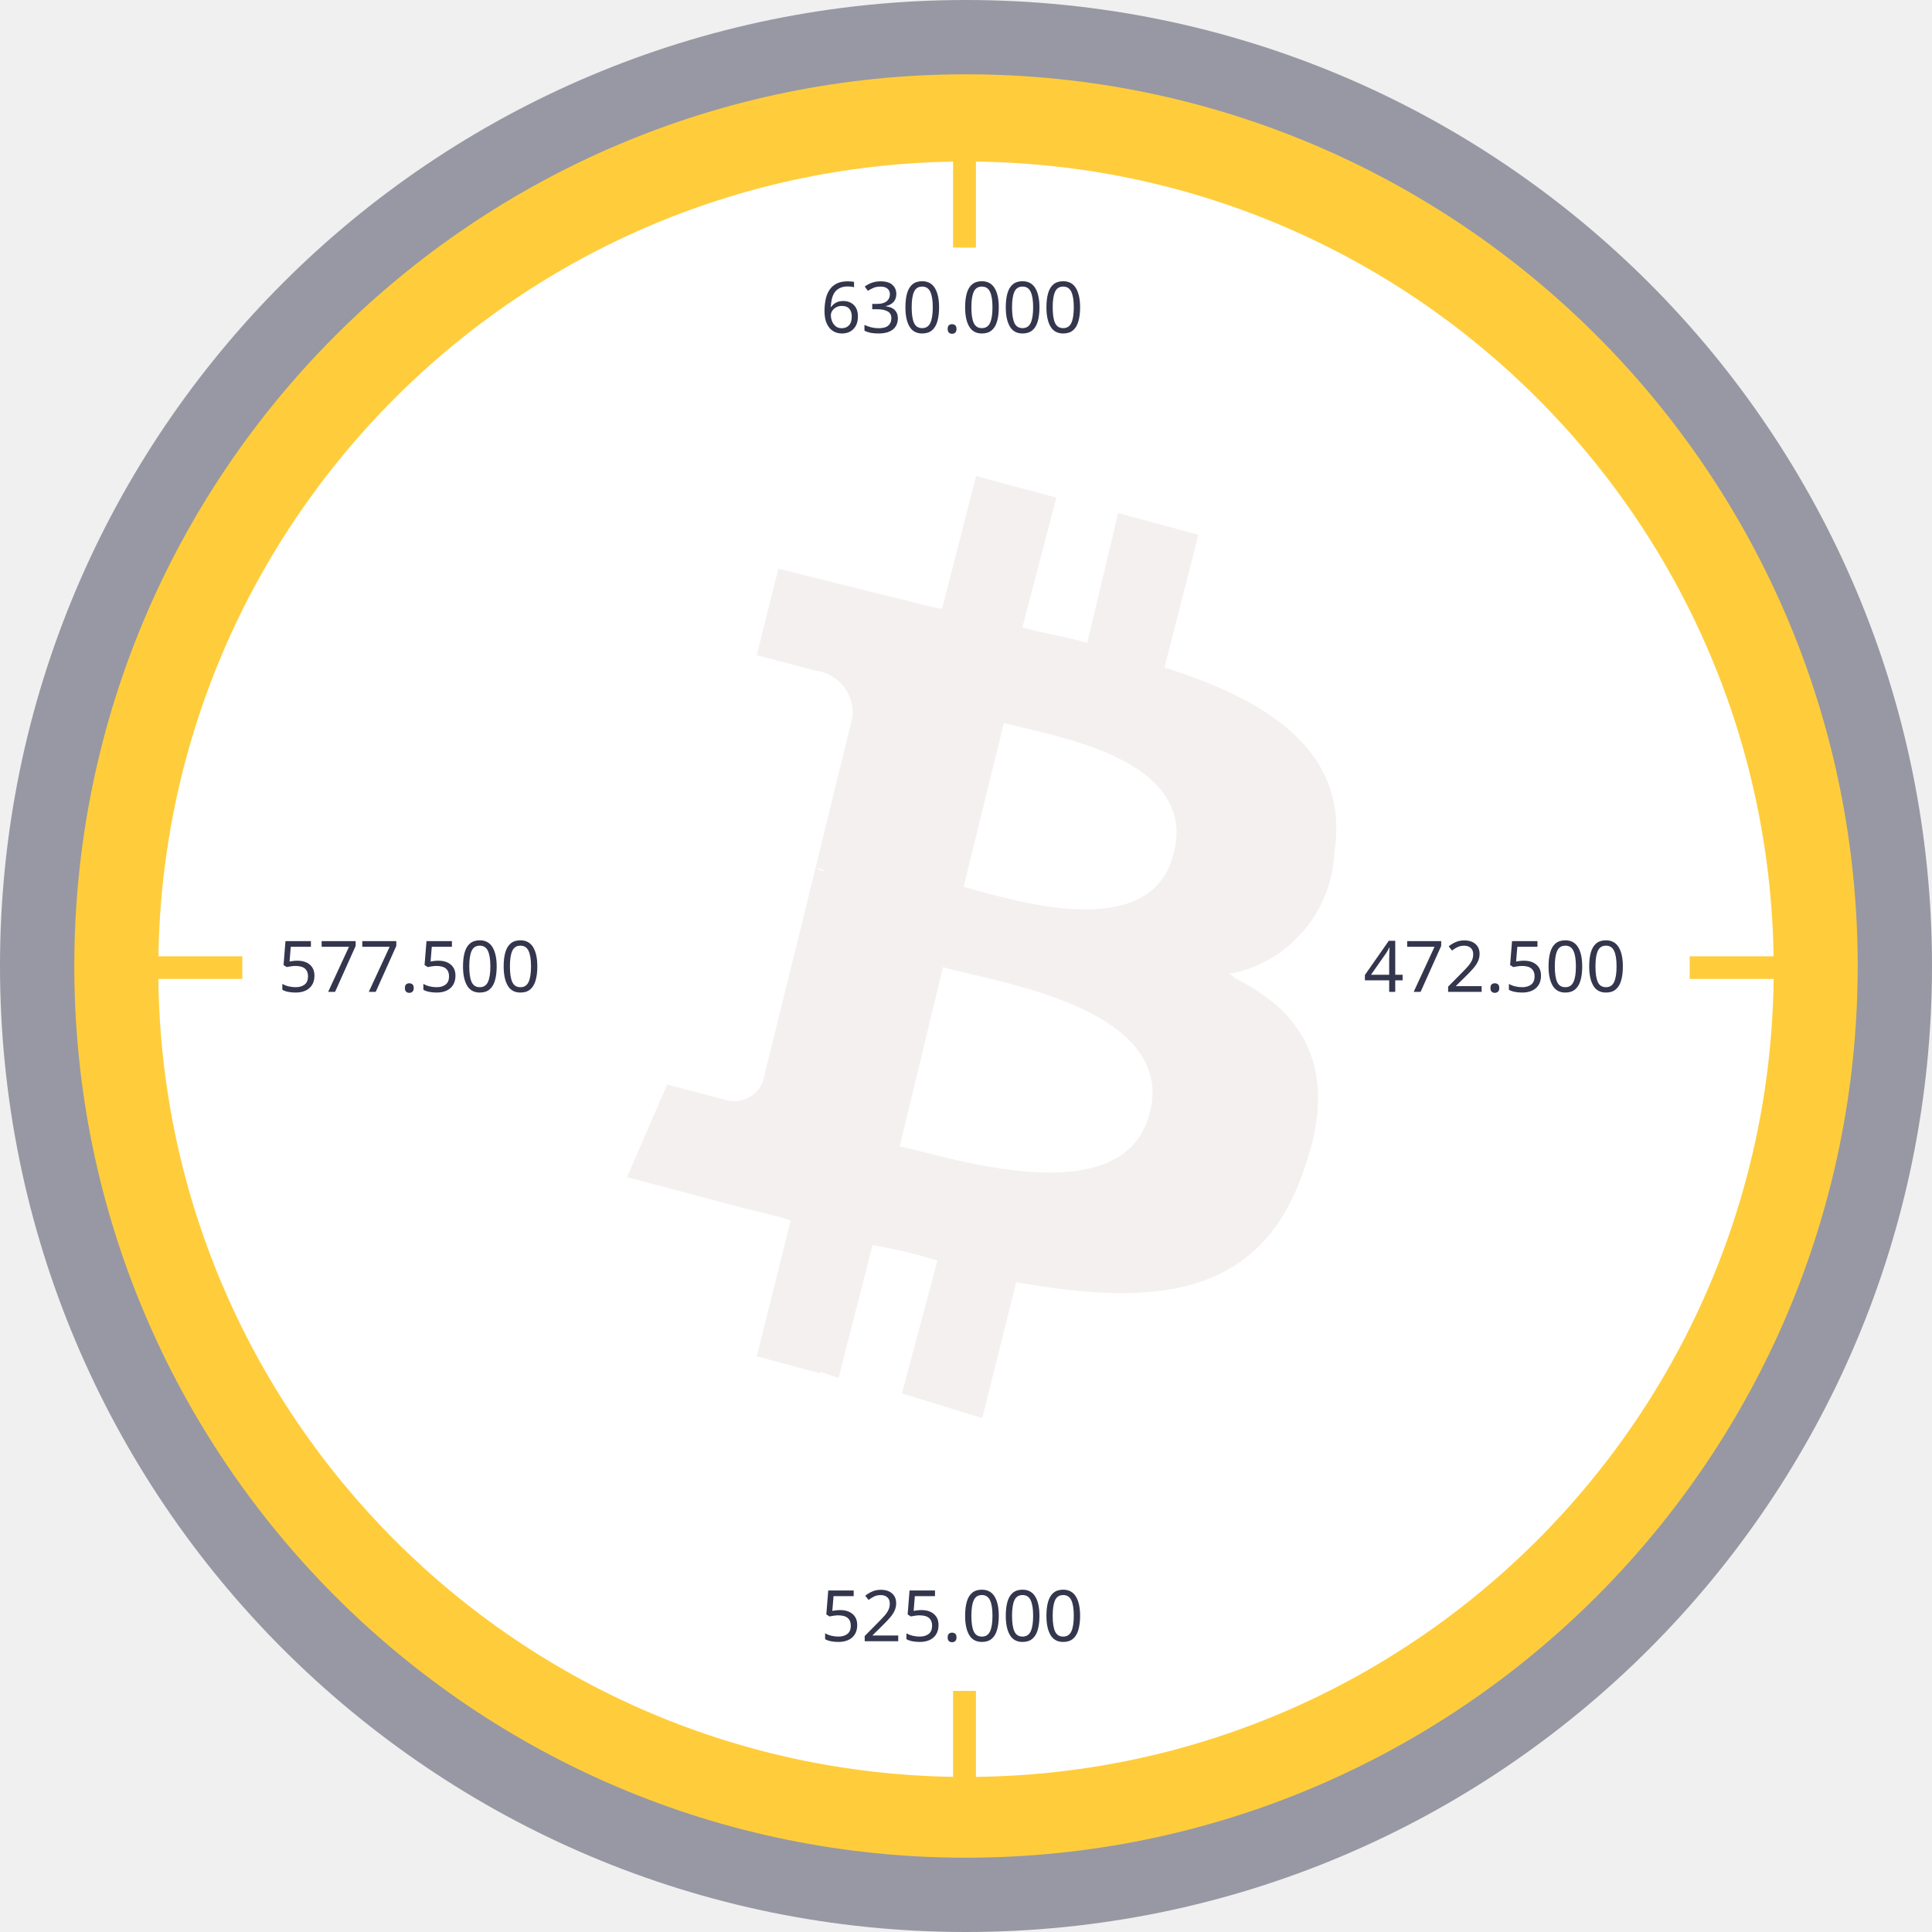
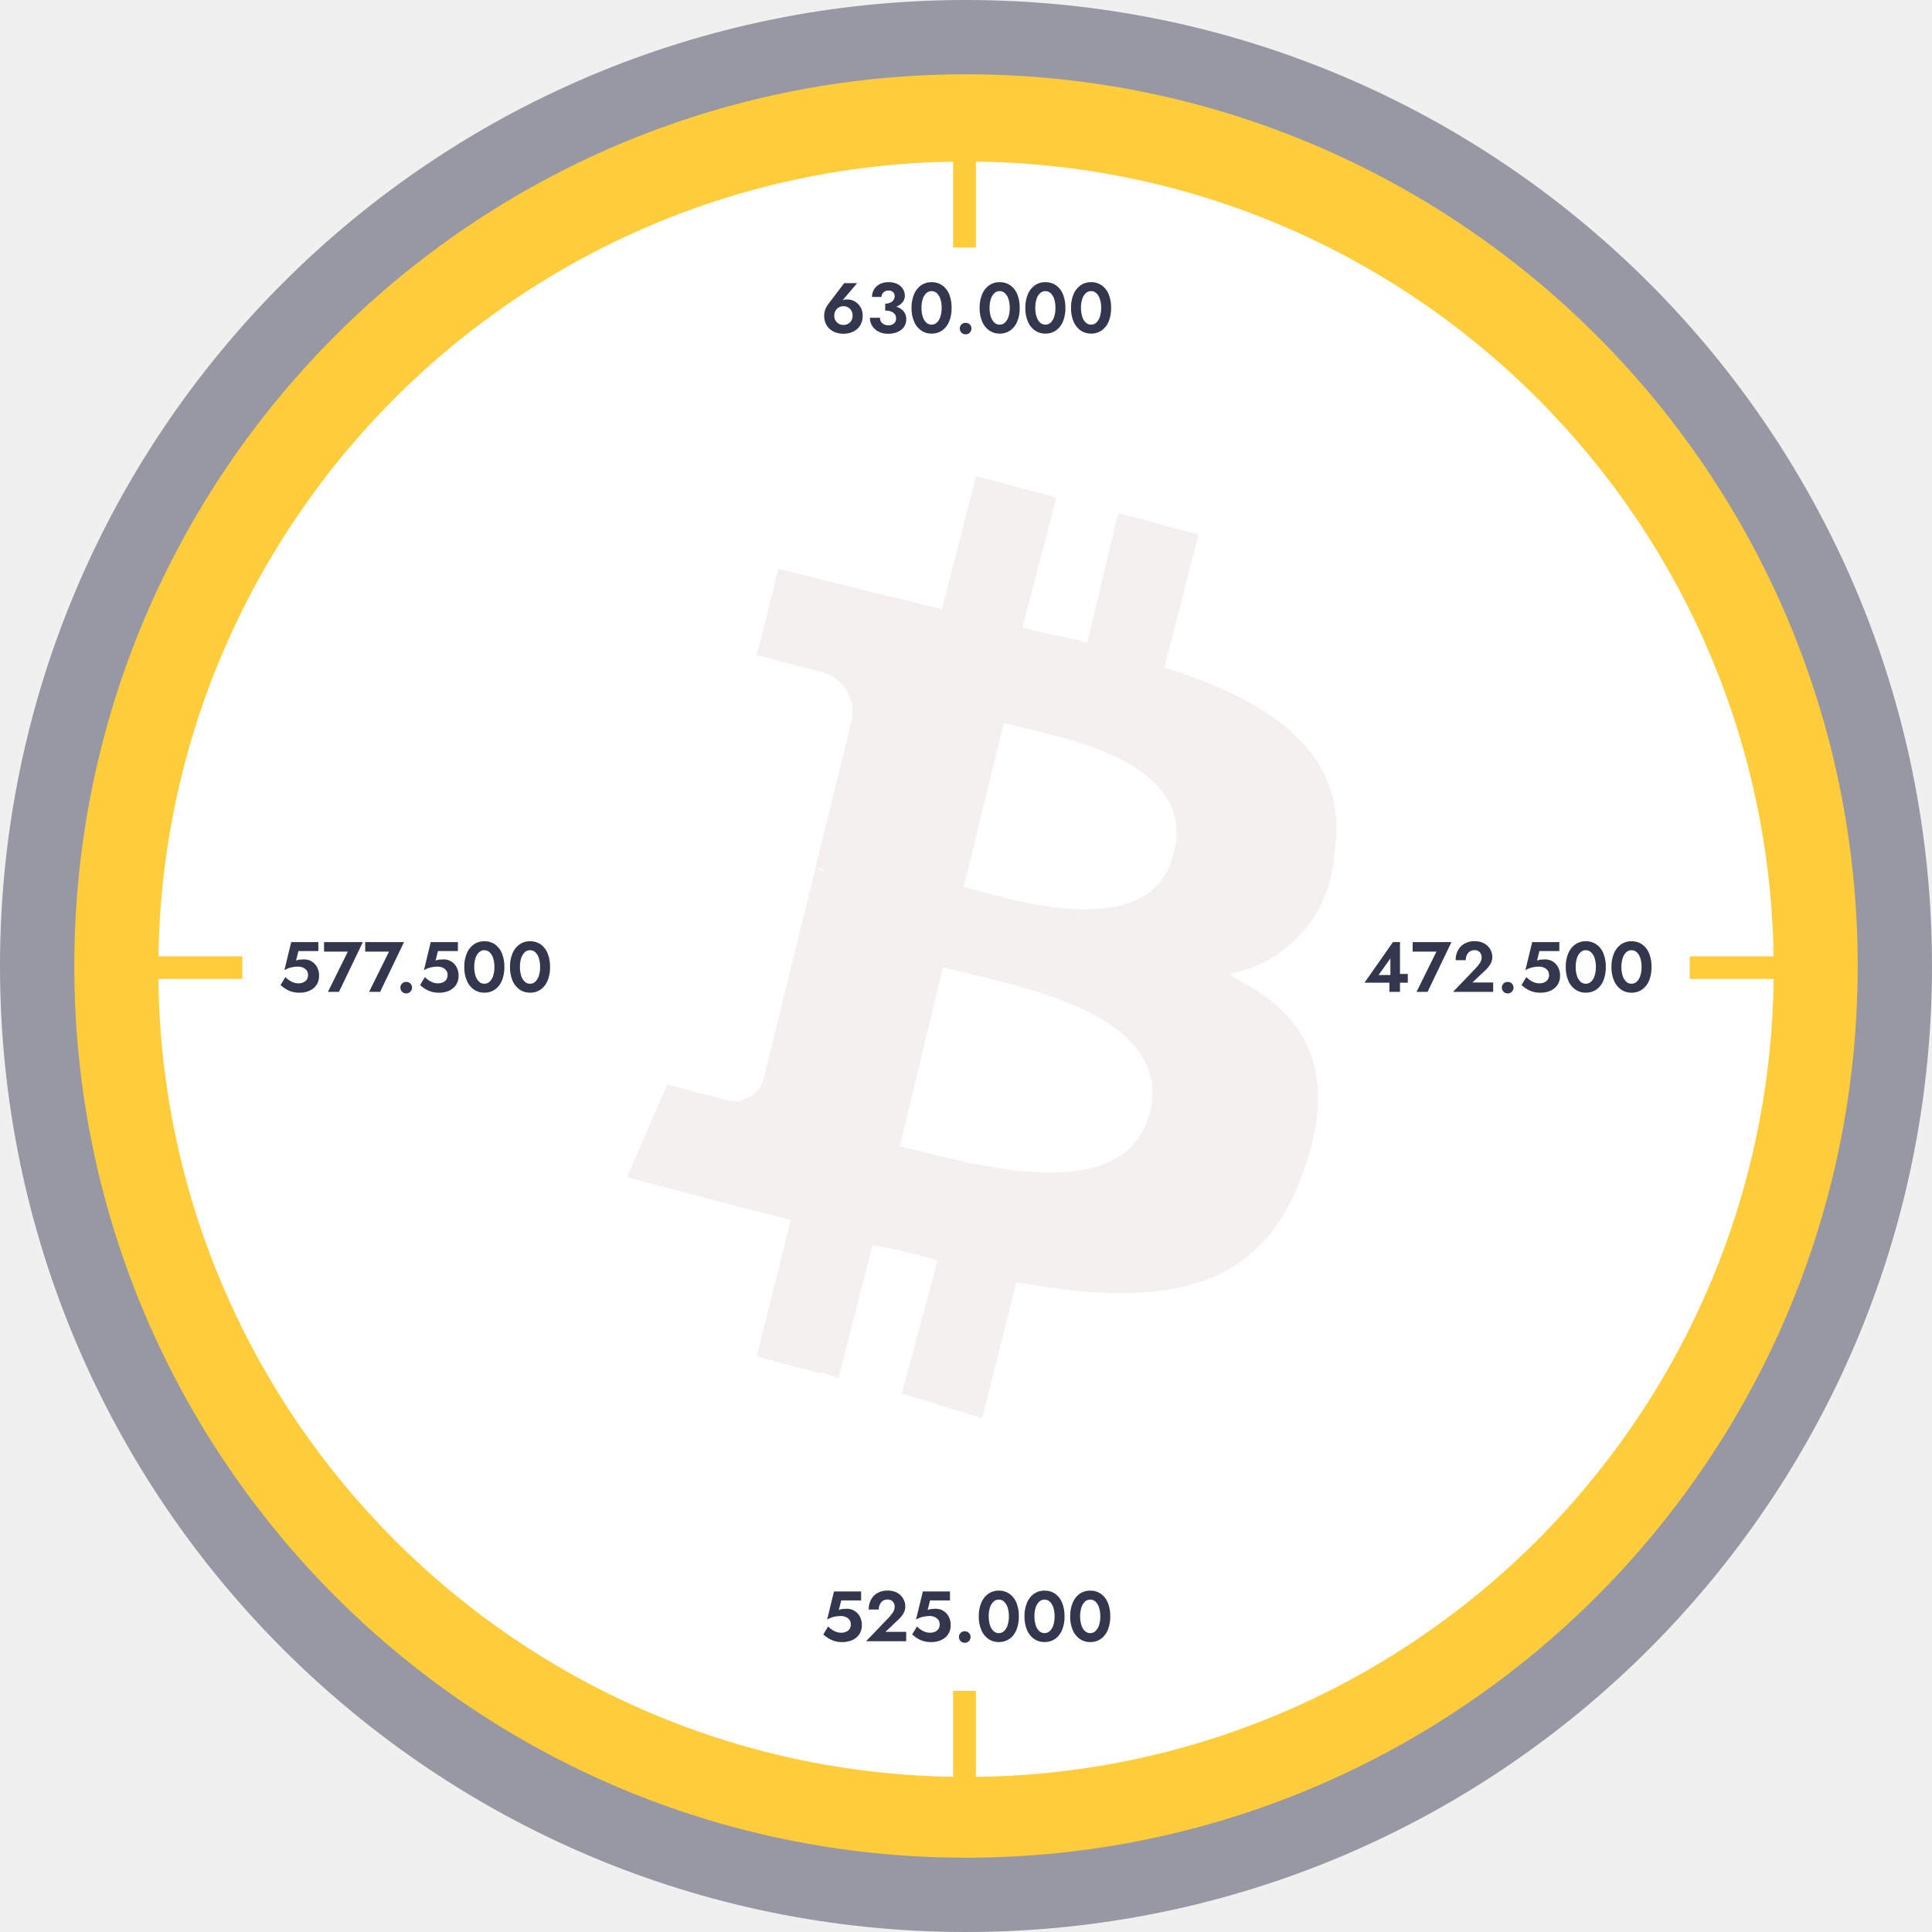
<svg xmlns="http://www.w3.org/2000/svg" width="598" height="598" viewBox="0 0 598 598">
-   <g id="Group_32" data-name="Group 32" transform="translate(-1293 -421)">
-     <g id="Group_31" data-name="Group 31" transform="translate(632 -20)">
-       <g id="Bullseye-Gradient" transform="translate(864 644)" opacity="0.41">
-         <rect id="Rectangle_7" data-name="Rectangle 7" width="394" height="394" transform="translate(-101 -101)" fill="#222338" />
-         <circle id="Ellipse_17" data-name="Ellipse 17" cx="299" cy="299" r="299" transform="translate(-203 -203)" fill="#171833" />
+   <g id="Group_31" data-name="Group 31" transform="translate(-1293 -421)">
+     <g id="Bullseye-Gradient" transform="translate(1496 624)" opacity="0.41">
+       <rect id="Rectangle_7" data-name="Rectangle 7" width="394" height="394" transform="translate(-101 -101)" fill="#222338" />
+       <circle id="Ellipse_17" data-name="Ellipse 17" cx="299" cy="299" r="299" transform="translate(-203 -203)" fill="#171833" />
+     </g>
+     <g id="Group_2" data-name="Group 2" transform="translate(1316 444)">
+       <circle id="Ellipse_1" data-name="Ellipse 1" cx="276" cy="276" r="276" fill="#ffcd3b" />
+     </g>
+     <circle id="Ellipse_2" data-name="Ellipse 2" cx="250" cy="250" r="250" transform="translate(1342 471)" fill="#fff" />
+     <rect id="Rectangle_2" data-name="Rectangle 2" width="27" height="7" transform="translate(1341 717)" fill="#ffcd3b" />
+     <rect id="Rectangle_3" data-name="Rectangle 3" width="27" height="7" transform="translate(1816 717)" fill="#ffcd3b" />
+     <rect id="Rectangle_4" data-name="Rectangle 4" width="27.423" height="7.077" transform="translate(1595.077 470.212) rotate(90)" fill="#ffcd3b" />
+     <rect id="Rectangle_5" data-name="Rectangle 5" width="27.423" height="7.077" transform="translate(1595.077 944.365) rotate(90)" fill="#ffcd3b" />
+     <g id="Layer_2" data-name="Layer 2" transform="translate(1487.074 568.343)">
+       <g id="Layer_1" data-name="Layer 1">
+         <path id="Path_1" data-name="Path 1" d="M218.941,116.641c4.78-30.594-19.121-46.848-52.584-57.364l10.517-41.111-24.858-6.693-9.561,40.155c-6.692-1.912-13.385-2.868-20.078-4.78L132.894,6.693,108.036,0,97.519,41.111c-5.736-.956-11.473-2.868-16.253-3.824l-34.419-8.6-6.693,26.77,18.165,4.78A13.1,13.1,0,0,1,69.793,74.574L58.32,121.421a3.537,3.537,0,0,1,2.868.956c-.956,0-1.912-.956-2.868-.956L42.067,187.39a9.561,9.561,0,0,1-11.473,5.736l-18.165-4.78L0,217.029l32.506,8.6c6.693,1.912,12.429,2.868,18.165,4.78L40.155,272.481l19.6,5.258v-.478l5.736,1.912,10.517-41.111a152.975,152.975,0,0,1,20.078,4.78L85.09,283.954l24.858,7.649,10.517-42.067c43.023,7.649,75.53,4.78,88.915-34.419,7.84-21.416,4.972-36.713-4.78-47.8-1.052-1.147-2.2-2.295-3.346-3.346a70.749,70.749,0,0,0-13.863-8.987h.574l-1.53-.86a39.964,39.964,0,0,0,32.506-37.478Zm-57.364,81.266h0c-8.509,30.212-60.137,13.385-77.155,9.561l13.385-55.452c14.532,4.111,55.93,10.23,63.579,31.742a19.79,19.79,0,0,1,1.147,4.685A23.328,23.328,0,0,1,161.576,197.907Zm7.649-81.266c-6.693,28.682-50.672,14.341-65.013,10.517l12.429-50.672c3.729.956,9.561,2.2,16.062,3.92,18.548,4.972,42.163,14.341,36.522,36.235Z" fill="#f5f0f0" />
      </g>
-       <g id="Group_2" data-name="Group 2" transform="translate(684 464)">
-         <circle id="Ellipse_1" data-name="Ellipse 1" cx="276" cy="276" r="276" fill="#ffcd3b" />
-       </g>
-       <circle id="Ellipse_2" data-name="Ellipse 2" cx="250" cy="250" r="250" transform="translate(710 491)" fill="#fff" />
-       <rect id="Rectangle_2" data-name="Rectangle 2" width="27" height="7" transform="translate(709 737)" fill="#ffcd3b" />
-       <rect id="Rectangle_3" data-name="Rectangle 3" width="27" height="7" transform="translate(1184 737)" fill="#ffcd3b" />
-       <rect id="Rectangle_4" data-name="Rectangle 4" width="27.423" height="7.077" transform="translate(963.077 490.212) rotate(90)" fill="#ffcd3b" />
-       <rect id="Rectangle_5" data-name="Rectangle 5" width="27.423" height="7.077" transform="translate(963.077 964.365) rotate(90)" fill="#ffcd3b" />
-       <g id="Layer_2" data-name="Layer 2" transform="translate(855.074 588.343)">
-         <g id="Layer_1" data-name="Layer 1">
-           <path id="Path_1" data-name="Path 1" d="M218.941,116.641c4.78-30.594-19.121-46.848-52.584-57.364l10.517-41.111-24.858-6.693-9.561,40.155c-6.692-1.912-13.385-2.868-20.078-4.78L132.894,6.693,108.036,0,97.519,41.111c-5.736-.956-11.473-2.868-16.253-3.824l-34.419-8.6-6.693,26.77,18.165,4.78A13.1,13.1,0,0,1,69.793,74.574L58.32,121.421a3.537,3.537,0,0,1,2.868.956c-.956,0-1.912-.956-2.868-.956L42.067,187.39a9.561,9.561,0,0,1-11.473,5.736l-18.165-4.78L0,217.029l32.506,8.6c6.693,1.912,12.429,2.868,18.165,4.78L40.155,272.481l19.6,5.258v-.478l5.736,1.912,10.517-41.111a152.975,152.975,0,0,1,20.078,4.78L85.09,283.954l24.858,7.649,10.517-42.067c43.023,7.649,75.53,4.78,88.915-34.419,7.84-21.416,4.972-36.713-4.78-47.8-1.052-1.147-2.2-2.295-3.346-3.346a70.749,70.749,0,0,0-13.863-8.987h.574l-1.53-.86a39.964,39.964,0,0,0,32.506-37.478Zm-57.364,81.266h0c-8.509,30.212-60.137,13.385-77.155,9.561l13.385-55.452c14.532,4.111,55.93,10.23,63.579,31.742a19.79,19.79,0,0,1,1.147,4.685A23.328,23.328,0,0,1,161.576,197.907Zm7.649-81.266c-6.693,28.682-50.672,14.341-65.013,10.517l12.429-50.672c3.729.956,9.561,2.2,16.062,3.92,18.548,4.972,42.163,14.341,36.522,36.235Z" fill="#f5f0f0" />
-         </g>
-       </g>
-       <text id="_577.500" data-name="577.500" transform="translate(747 748)" fill="#34364d" font-size="22" font-family="Jost-Semi, 'Jost*'">
-         <tspan x="0" y="0">577.500</tspan>
-       </text>
-       <text id="_525.000" data-name="525.000" transform="translate(915 949)" fill="#34364d" font-size="22" font-family="Jost-Semi, 'Jost*'">
-         <tspan x="0" y="0">525.000</tspan>
-       </text>
-       <text id="_630.000" data-name="630.000" transform="translate(915 544)" fill="#34364d" font-size="22" font-family="Jost-Semi, 'Jost*'">
-         <tspan x="0" y="0">630.000</tspan>
-       </text>
-       <text id="_472.500" data-name="472.500" transform="translate(1083 748)" fill="#34364d" font-size="22" font-family="Jost-Semi, 'Jost*'">
-         <tspan x="0" y="0">472.500</tspan>
-       </text>
    </g>
+     <path id="Path_15" data-name="Path 15" d="M12.76-4.972a5.062,5.062,0,0,1-.506,2.332A4.713,4.713,0,0,1,10.89-1a5.867,5.867,0,0,1-1.914.957A7.739,7.739,0,0,1,6.8.264,7.86,7.86,0,0,1,3.245-.451,9.911,9.911,0,0,1,.836-2.112l1.5-2.464a6.486,6.486,0,0,0,1.859,1.4,4.557,4.557,0,0,0,2.057.539,3.5,3.5,0,0,0,2.288-.671A2.353,2.353,0,0,0,9.35-5.236a2.241,2.241,0,0,0-.44-1.408,2.772,2.772,0,0,0-1.144-.869,3.865,3.865,0,0,0-1.518-.3,9.829,9.829,0,0,0-2,.22,7.771,7.771,0,0,0-2.222.88L4.136-15.4h8.4v2.772H6.38L5.632-9.68a4.184,4.184,0,0,1,1.2-.308,12.29,12.29,0,0,1,1.287-.066,4.5,4.5,0,0,1,2.31.616,4.573,4.573,0,0,1,1.694,1.749A5.454,5.454,0,0,1,12.76-4.972Zm1.54-7.48V-15.4H26.312L18.92,0H15.51l6.16-12.452Zm12.738,0V-15.4H39.05L31.658,0h-3.41l6.16-12.452ZM37.928-1.32a1.713,1.713,0,0,1,.506-1.243,1.737,1.737,0,0,1,1.3-.517,1.737,1.737,0,0,1,1.3.517,1.713,1.713,0,0,1,.506,1.243A1.788,1.788,0,0,1,41.03-.055a1.7,1.7,0,0,1-1.3.539,1.7,1.7,0,0,1-1.3-.539A1.788,1.788,0,0,1,37.928-1.32ZM55.946-4.972A5.062,5.062,0,0,1,55.44-2.64,4.713,4.713,0,0,1,54.076-1a5.867,5.867,0,0,1-1.914.957,7.739,7.739,0,0,1-2.178.308,7.86,7.86,0,0,1-3.553-.715,9.911,9.911,0,0,1-2.409-1.661l1.5-2.464a6.486,6.486,0,0,0,1.859,1.4,4.557,4.557,0,0,0,2.057.539,3.5,3.5,0,0,0,2.288-.671,2.353,2.353,0,0,0,.814-1.925,2.241,2.241,0,0,0-.44-1.408,2.772,2.772,0,0,0-1.144-.869,3.865,3.865,0,0,0-1.518-.3,9.829,9.829,0,0,0-2,.22,7.771,7.771,0,0,0-2.222.88l2.112-8.69h8.4v2.772h-6.16L48.818-9.68a4.184,4.184,0,0,1,1.2-.308,12.29,12.29,0,0,1,1.287-.066,4.5,4.5,0,0,1,2.31.616,4.573,4.573,0,0,1,1.694,1.749A5.454,5.454,0,0,1,55.946-4.972ZM57.706-7.7a10.545,10.545,0,0,1,.781-4.235A6.333,6.333,0,0,1,60.665-14.7a5.556,5.556,0,0,1,3.245-.968A5.63,5.63,0,0,1,67.2-14.7a6.19,6.19,0,0,1,2.156,2.761A10.814,10.814,0,0,1,70.114-7.7a10.732,10.732,0,0,1-.759,4.224A6.271,6.271,0,0,1,67.2-.715,5.585,5.585,0,0,1,63.91.264a5.512,5.512,0,0,1-3.245-.979,6.418,6.418,0,0,1-2.178-2.761A10.466,10.466,0,0,1,57.706-7.7Zm3.08,0a8.741,8.741,0,0,0,.385,2.717A4.2,4.2,0,0,0,62.26-3.157a2.356,2.356,0,0,0,1.65.649,2.356,2.356,0,0,0,1.65-.649,4.2,4.2,0,0,0,1.089-1.826A8.741,8.741,0,0,0,67.034-7.7a8.715,8.715,0,0,0-.385-2.728,4.2,4.2,0,0,0-1.089-1.815,2.356,2.356,0,0,0-1.65-.649,2.356,2.356,0,0,0-1.65.649,4.2,4.2,0,0,0-1.089,1.815A8.715,8.715,0,0,0,60.786-7.7Zm11.066,0a10.545,10.545,0,0,1,.781-4.235A6.333,6.333,0,0,1,74.811-14.7a5.556,5.556,0,0,1,3.245-.968,5.63,5.63,0,0,1,3.289.968A6.19,6.19,0,0,1,83.5-11.935,10.814,10.814,0,0,1,84.26-7.7,10.732,10.732,0,0,1,83.5-3.476,6.271,6.271,0,0,1,81.345-.715a5.585,5.585,0,0,1-3.289.979,5.512,5.512,0,0,1-3.245-.979,6.418,6.418,0,0,1-2.178-2.761A10.466,10.466,0,0,1,71.852-7.7Zm3.08,0a8.741,8.741,0,0,0,.385,2.717,4.2,4.2,0,0,0,1.089,1.826,2.356,2.356,0,0,0,1.65.649,2.356,2.356,0,0,0,1.65-.649,4.2,4.2,0,0,0,1.089-1.826A8.741,8.741,0,0,0,81.18-7.7a8.715,8.715,0,0,0-.385-2.728,4.2,4.2,0,0,0-1.089-1.815,2.356,2.356,0,0,0-1.65-.649,2.356,2.356,0,0,0-1.65.649,4.2,4.2,0,0,0-1.089,1.815A8.715,8.715,0,0,0,74.932-7.7Z" transform="translate(1379 728)" fill="#34364d" />
+     <path id="Path_17" data-name="Path 17" d="M12.76-4.972a5.062,5.062,0,0,1-.506,2.332A4.713,4.713,0,0,1,10.89-1a5.867,5.867,0,0,1-1.914.957A7.739,7.739,0,0,1,6.8.264,7.86,7.86,0,0,1,3.245-.451,9.911,9.911,0,0,1,.836-2.112l1.5-2.464a6.486,6.486,0,0,0,1.859,1.4,4.557,4.557,0,0,0,2.057.539,3.5,3.5,0,0,0,2.288-.671A2.353,2.353,0,0,0,9.35-5.236a2.241,2.241,0,0,0-.44-1.408,2.772,2.772,0,0,0-1.144-.869,3.865,3.865,0,0,0-1.518-.3,9.829,9.829,0,0,0-2,.22,7.771,7.771,0,0,0-2.222.88L4.136-15.4h8.4v2.772H6.38L5.632-9.68a4.184,4.184,0,0,1,1.2-.308,12.29,12.29,0,0,1,1.287-.066,4.5,4.5,0,0,1,2.31.616,4.573,4.573,0,0,1,1.694,1.749A5.454,5.454,0,0,1,12.76-4.972ZM14.08,0l7-7.3A11.557,11.557,0,0,0,22.44-9.031a3.175,3.175,0,0,0,.484-1.7,2.359,2.359,0,0,0-.539-1.5,2.041,2.041,0,0,0-1.7-.682,2.449,2.449,0,0,0-1.936.858A3.292,3.292,0,0,0,18-9.812H14.872a6.441,6.441,0,0,1,.682-2.981,5.137,5.137,0,0,1,2-2.112,6.158,6.158,0,0,1,3.19-.781,6.284,6.284,0,0,1,2.42.429,4.843,4.843,0,0,1,1.7,1.144,4.938,4.938,0,0,1,1.012,1.584,4.7,4.7,0,0,1,.341,1.727,4.307,4.307,0,0,1-.616,2.244,8.4,8.4,0,0,1-1.584,1.914L20.064-2.9h6.424V0ZM40.26-4.972a5.062,5.062,0,0,1-.506,2.332A4.713,4.713,0,0,1,38.39-1a5.867,5.867,0,0,1-1.914.957A7.739,7.739,0,0,1,34.3.264a7.86,7.86,0,0,1-3.553-.715,9.911,9.911,0,0,1-2.409-1.661l1.5-2.464a6.486,6.486,0,0,0,1.859,1.4,4.557,4.557,0,0,0,2.057.539,3.5,3.5,0,0,0,2.288-.671,2.353,2.353,0,0,0,.814-1.925,2.241,2.241,0,0,0-.44-1.408,2.772,2.772,0,0,0-1.144-.869,3.865,3.865,0,0,0-1.518-.3,9.829,9.829,0,0,0-2,.22,7.771,7.771,0,0,0-2.222.88l2.112-8.69h8.4v2.772H33.88L33.132-9.68a4.184,4.184,0,0,1,1.2-.308,12.29,12.29,0,0,1,1.287-.066,4.5,4.5,0,0,1,2.31.616,4.573,4.573,0,0,1,1.694,1.749A5.454,5.454,0,0,1,40.26-4.972ZM42.812-1.32a1.713,1.713,0,0,1,.506-1.243,1.737,1.737,0,0,1,1.3-.517,1.737,1.737,0,0,1,1.3.517A1.713,1.713,0,0,1,46.42-1.32a1.788,1.788,0,0,1-.506,1.265,1.7,1.7,0,0,1-1.3.539,1.7,1.7,0,0,1-1.3-.539A1.788,1.788,0,0,1,42.812-1.32ZM48.95-7.7a10.545,10.545,0,0,1,.781-4.235A6.333,6.333,0,0,1,51.909-14.7a5.556,5.556,0,0,1,3.245-.968,5.63,5.63,0,0,1,3.289.968A6.19,6.19,0,0,1,60.6-11.935,10.814,10.814,0,0,1,61.358-7.7,10.732,10.732,0,0,1,60.6-3.476,6.271,6.271,0,0,1,58.443-.715a5.585,5.585,0,0,1-3.289.979,5.512,5.512,0,0,1-3.245-.979,6.418,6.418,0,0,1-2.178-2.761A10.466,10.466,0,0,1,48.95-7.7Zm3.08,0a8.741,8.741,0,0,0,.385,2.717A4.2,4.2,0,0,0,53.5-3.157a2.356,2.356,0,0,0,1.65.649,2.356,2.356,0,0,0,1.65-.649,4.2,4.2,0,0,0,1.089-1.826A8.741,8.741,0,0,0,58.278-7.7a8.715,8.715,0,0,0-.385-2.728A4.2,4.2,0,0,0,56.8-12.243a2.356,2.356,0,0,0-1.65-.649,2.356,2.356,0,0,0-1.65.649,4.2,4.2,0,0,0-1.089,1.815A8.715,8.715,0,0,0,52.03-7.7ZM63.1-7.7a10.545,10.545,0,0,1,.781-4.235A6.333,6.333,0,0,1,66.055-14.7a5.556,5.556,0,0,1,3.245-.968,5.63,5.63,0,0,1,3.289.968,6.19,6.19,0,0,1,2.156,2.761A10.814,10.814,0,0,1,75.5-7.7a10.732,10.732,0,0,1-.759,4.224A6.271,6.271,0,0,1,72.589-.715,5.585,5.585,0,0,1,69.3.264a5.512,5.512,0,0,1-3.245-.979,6.418,6.418,0,0,1-2.178-2.761A10.466,10.466,0,0,1,63.1-7.7Zm3.08,0a8.741,8.741,0,0,0,.385,2.717A4.2,4.2,0,0,0,67.65-3.157a2.356,2.356,0,0,0,1.65.649,2.356,2.356,0,0,0,1.65-.649,4.2,4.2,0,0,0,1.089-1.826A8.741,8.741,0,0,0,72.424-7.7a8.715,8.715,0,0,0-.385-2.728,4.2,4.2,0,0,0-1.089-1.815,2.356,2.356,0,0,0-1.65-.649,2.356,2.356,0,0,0-1.65.649,4.2,4.2,0,0,0-1.089,1.815A8.716,8.716,0,0,0,66.176-7.7Zm11.066,0a10.545,10.545,0,0,1,.781-4.235A6.333,6.333,0,0,1,80.2-14.7a5.556,5.556,0,0,1,3.245-.968,5.63,5.63,0,0,1,3.289.968,6.19,6.19,0,0,1,2.156,2.761A10.814,10.814,0,0,1,89.65-7.7a10.732,10.732,0,0,1-.759,4.224A6.271,6.271,0,0,1,86.735-.715a5.585,5.585,0,0,1-3.289.979A5.512,5.512,0,0,1,80.2-.715a6.418,6.418,0,0,1-2.178-2.761A10.466,10.466,0,0,1,77.242-7.7Zm3.08,0a8.741,8.741,0,0,0,.385,2.717A4.2,4.2,0,0,0,81.8-3.157a2.356,2.356,0,0,0,1.65.649,2.356,2.356,0,0,0,1.65-.649,4.2,4.2,0,0,0,1.089-1.826A8.741,8.741,0,0,0,86.57-7.7a8.715,8.715,0,0,0-.385-2.728A4.2,4.2,0,0,0,85.1-12.243a2.356,2.356,0,0,0-1.65-.649,2.356,2.356,0,0,0-1.65.649,4.2,4.2,0,0,0-1.089,1.815A8.715,8.715,0,0,0,80.322-7.7Z" transform="translate(1547 929)" fill="#34364d" />
+     <path id="Path_14" data-name="Path 14" d="M7.3-15.356h4L6.82-10.076a3.105,3.105,0,0,1,.7-.187,5.445,5.445,0,0,1,.792-.055,4.5,4.5,0,0,1,2.266.616,4.846,4.846,0,0,1,1.76,1.749A5.041,5.041,0,0,1,13.024-5.3a5.555,5.555,0,0,1-.8,3.058,5.16,5.16,0,0,1-2.156,1.9,6.853,6.853,0,0,1-3,.649,6.853,6.853,0,0,1-3-.649A5.16,5.16,0,0,1,1.9-2.244,5.555,5.555,0,0,1,1.1-5.3a5.172,5.172,0,0,1,.44-2.145A8.114,8.114,0,0,1,2.64-9.24ZM4.224-5.3a2.793,2.793,0,0,0,.814,2.079,2.767,2.767,0,0,0,2.024.8,2.758,2.758,0,0,0,2.035-.8A2.813,2.813,0,0,0,9.9-5.3a2.879,2.879,0,0,0-.8-2.112,2.738,2.738,0,0,0-2.035-.814,2.748,2.748,0,0,0-2.024.814A2.857,2.857,0,0,0,4.224-5.3ZM20.878.308a6.208,6.208,0,0,1-3.025-.693A4.982,4.982,0,0,1,15.917-2.2a4.672,4.672,0,0,1-.671-2.442H18.37a2.068,2.068,0,0,0,.77,1.727,2.867,2.867,0,0,0,1.826.605,2.636,2.636,0,0,0,1.727-.55,1.982,1.982,0,0,0,.671-1.628,2.042,2.042,0,0,0-.869-1.738A4.172,4.172,0,0,0,20-6.864V-9.02a3.185,3.185,0,0,0,2.145-.671,2.02,2.02,0,0,0,.781-1.573,1.825,1.825,0,0,0-.473-1.3,1.882,1.882,0,0,0-1.441-.506,2.241,2.241,0,0,0-1.551.561,1.822,1.822,0,0,0-.627,1.419H15.906a4.391,4.391,0,0,1,.638-2.354,4.455,4.455,0,0,1,1.782-1.628,5.748,5.748,0,0,1,2.684-.594,6.022,6.022,0,0,1,2.739.572,4.2,4.2,0,0,1,1.727,1.529,3.945,3.945,0,0,1,.594,2.123,3.063,3.063,0,0,1-.715,2.024A4.734,4.734,0,0,1,23.43-8.074a4.915,4.915,0,0,1,2.255,1.408A3.646,3.646,0,0,1,26.51-4.18a4.074,4.074,0,0,1-.682,2.332A4.525,4.525,0,0,1,23.881-.264,7.241,7.241,0,0,1,20.878.308ZM28.138-7.7a10.545,10.545,0,0,1,.781-4.235A6.333,6.333,0,0,1,31.1-14.7a5.556,5.556,0,0,1,3.245-.968,5.63,5.63,0,0,1,3.289.968,6.19,6.19,0,0,1,2.156,2.761A10.814,10.814,0,0,1,40.546-7.7a10.732,10.732,0,0,1-.759,4.224A6.271,6.271,0,0,1,37.631-.715a5.585,5.585,0,0,1-3.289.979A5.512,5.512,0,0,1,31.1-.715a6.418,6.418,0,0,1-2.178-2.761A10.466,10.466,0,0,1,28.138-7.7Zm3.08,0A8.741,8.741,0,0,0,31.6-4.983a4.2,4.2,0,0,0,1.089,1.826,2.356,2.356,0,0,0,1.65.649,2.356,2.356,0,0,0,1.65-.649,4.2,4.2,0,0,0,1.089-1.826A8.741,8.741,0,0,0,37.466-7.7a8.715,8.715,0,0,0-.385-2.728,4.2,4.2,0,0,0-1.089-1.815,2.356,2.356,0,0,0-1.65-.649,2.356,2.356,0,0,0-1.65.649A4.2,4.2,0,0,0,31.6-10.428,8.715,8.715,0,0,0,31.218-7.7ZM43.076-1.32a1.713,1.713,0,0,1,.506-1.243,1.737,1.737,0,0,1,1.3-.517,1.737,1.737,0,0,1,1.3.517,1.713,1.713,0,0,1,.506,1.243,1.788,1.788,0,0,1-.506,1.265,1.7,1.7,0,0,1-1.3.539,1.7,1.7,0,0,1-1.3-.539A1.788,1.788,0,0,1,43.076-1.32ZM49.214-7.7a10.545,10.545,0,0,1,.781-4.235A6.333,6.333,0,0,1,52.173-14.7a5.556,5.556,0,0,1,3.245-.968,5.63,5.63,0,0,1,3.289.968,6.19,6.19,0,0,1,2.156,2.761A10.814,10.814,0,0,1,61.622-7.7a10.732,10.732,0,0,1-.759,4.224A6.271,6.271,0,0,1,58.707-.715a5.585,5.585,0,0,1-3.289.979,5.512,5.512,0,0,1-3.245-.979,6.418,6.418,0,0,1-2.178-2.761A10.466,10.466,0,0,1,49.214-7.7Zm3.08,0a8.741,8.741,0,0,0,.385,2.717,4.2,4.2,0,0,0,1.089,1.826,2.356,2.356,0,0,0,1.65.649,2.356,2.356,0,0,0,1.65-.649,4.2,4.2,0,0,0,1.089-1.826A8.741,8.741,0,0,0,58.542-7.7a8.715,8.715,0,0,0-.385-2.728,4.2,4.2,0,0,0-1.089-1.815,2.356,2.356,0,0,0-1.65-.649,2.356,2.356,0,0,0-1.65.649,4.2,4.2,0,0,0-1.089,1.815A8.715,8.715,0,0,0,52.294-7.7Zm11.066,0a10.545,10.545,0,0,1,.781-4.235A6.333,6.333,0,0,1,66.319-14.7a5.556,5.556,0,0,1,3.245-.968,5.63,5.63,0,0,1,3.289.968,6.19,6.19,0,0,1,2.156,2.761A10.814,10.814,0,0,1,75.768-7.7a10.732,10.732,0,0,1-.759,4.224A6.271,6.271,0,0,1,72.853-.715a5.585,5.585,0,0,1-3.289.979,5.512,5.512,0,0,1-3.245-.979,6.418,6.418,0,0,1-2.178-2.761A10.466,10.466,0,0,1,63.36-7.7Zm3.08,0a8.741,8.741,0,0,0,.385,2.717,4.2,4.2,0,0,0,1.089,1.826,2.356,2.356,0,0,0,1.65.649,2.356,2.356,0,0,0,1.65-.649A4.2,4.2,0,0,0,72.3-4.983,8.741,8.741,0,0,0,72.688-7.7a8.716,8.716,0,0,0-.385-2.728,4.2,4.2,0,0,0-1.089-1.815,2.356,2.356,0,0,0-1.65-.649,2.356,2.356,0,0,0-1.65.649,4.2,4.2,0,0,0-1.089,1.815A8.715,8.715,0,0,0,66.44-7.7Zm11.066,0a10.545,10.545,0,0,1,.781-4.235A6.333,6.333,0,0,1,80.465-14.7a5.556,5.556,0,0,1,3.245-.968A5.63,5.63,0,0,1,87-14.7a6.19,6.19,0,0,1,2.156,2.761A10.814,10.814,0,0,1,89.914-7.7a10.732,10.732,0,0,1-.759,4.224A6.271,6.271,0,0,1,87-.715,5.585,5.585,0,0,1,83.71.264a5.512,5.512,0,0,1-3.245-.979,6.418,6.418,0,0,1-2.178-2.761A10.466,10.466,0,0,1,77.506-7.7Zm3.08,0a8.741,8.741,0,0,0,.385,2.717A4.2,4.2,0,0,0,82.06-3.157a2.356,2.356,0,0,0,1.65.649,2.356,2.356,0,0,0,1.65-.649,4.2,4.2,0,0,0,1.089-1.826A8.741,8.741,0,0,0,86.834-7.7a8.715,8.715,0,0,0-.385-2.728,4.2,4.2,0,0,0-1.089-1.815,2.356,2.356,0,0,0-1.65-.649,2.356,2.356,0,0,0-1.65.649,4.2,4.2,0,0,0-1.089,1.815A8.715,8.715,0,0,0,80.586-7.7Z" transform="translate(1547 524)" fill="#34364d" />
+     <path id="Path_16" data-name="Path 16" d="M.352-2.838,9.152-15.4H11.33v9.856h2.42v2.706H11.33V0H8.052V-2.838ZM8.36-5.214v-5.148L4.708-5.214Zm6.886-7.238V-15.4H27.258L19.866,0h-3.41l6.16-12.452ZM27.764,0l7-7.3a11.557,11.557,0,0,0,1.364-1.727,3.175,3.175,0,0,0,.484-1.7,2.359,2.359,0,0,0-.539-1.5,2.041,2.041,0,0,0-1.705-.682,2.449,2.449,0,0,0-1.936.858,3.292,3.292,0,0,0-.748,2.244H28.556a6.441,6.441,0,0,1,.682-2.981,5.137,5.137,0,0,1,2-2.112,6.158,6.158,0,0,1,3.19-.781,6.284,6.284,0,0,1,2.42.429,4.843,4.843,0,0,1,1.705,1.144,4.938,4.938,0,0,1,1.012,1.584,4.7,4.7,0,0,1,.341,1.727,4.306,4.306,0,0,1-.616,2.244,8.4,8.4,0,0,1-1.584,1.914L33.748-2.9h6.424V0ZM42.856-1.32a1.713,1.713,0,0,1,.506-1.243,1.737,1.737,0,0,1,1.3-.517,1.737,1.737,0,0,1,1.3.517,1.713,1.713,0,0,1,.506,1.243,1.788,1.788,0,0,1-.506,1.265,1.7,1.7,0,0,1-1.3.539,1.7,1.7,0,0,1-1.3-.539A1.788,1.788,0,0,1,42.856-1.32ZM60.874-4.972a5.062,5.062,0,0,1-.506,2.332A4.713,4.713,0,0,1,59-1a5.867,5.867,0,0,1-1.914.957,7.739,7.739,0,0,1-2.178.308,7.86,7.86,0,0,1-3.553-.715A9.911,9.911,0,0,1,48.95-2.112l1.5-2.464a6.486,6.486,0,0,0,1.859,1.4,4.557,4.557,0,0,0,2.057.539,3.5,3.5,0,0,0,2.288-.671,2.353,2.353,0,0,0,.814-1.925,2.241,2.241,0,0,0-.44-1.408,2.772,2.772,0,0,0-1.144-.869,3.865,3.865,0,0,0-1.518-.3,9.829,9.829,0,0,0-2,.22,7.771,7.771,0,0,0-2.222.88L52.25-15.4h8.4v2.772h-6.16L53.746-9.68a4.184,4.184,0,0,1,1.2-.308,12.29,12.29,0,0,1,1.287-.066,4.5,4.5,0,0,1,2.31.616,4.573,4.573,0,0,1,1.694,1.749A5.454,5.454,0,0,1,60.874-4.972ZM62.634-7.7a10.545,10.545,0,0,1,.781-4.235A6.333,6.333,0,0,1,65.593-14.7a5.556,5.556,0,0,1,3.245-.968,5.63,5.63,0,0,1,3.289.968,6.19,6.19,0,0,1,2.156,2.761A10.814,10.814,0,0,1,75.042-7.7a10.732,10.732,0,0,1-.759,4.224A6.271,6.271,0,0,1,72.127-.715a5.585,5.585,0,0,1-3.289.979,5.512,5.512,0,0,1-3.245-.979,6.418,6.418,0,0,1-2.178-2.761A10.466,10.466,0,0,1,62.634-7.7Zm3.08,0A8.741,8.741,0,0,0,66.1-4.983a4.2,4.2,0,0,0,1.089,1.826,2.356,2.356,0,0,0,1.65.649,2.356,2.356,0,0,0,1.65-.649,4.2,4.2,0,0,0,1.089-1.826A8.741,8.741,0,0,0,71.962-7.7a8.716,8.716,0,0,0-.385-2.728,4.2,4.2,0,0,0-1.089-1.815,2.356,2.356,0,0,0-1.65-.649,2.356,2.356,0,0,0-1.65.649A4.2,4.2,0,0,0,66.1-10.428,8.715,8.715,0,0,0,65.714-7.7Zm11.066,0a10.545,10.545,0,0,1,.781-4.235A6.333,6.333,0,0,1,79.739-14.7a5.556,5.556,0,0,1,3.245-.968,5.63,5.63,0,0,1,3.289.968,6.19,6.19,0,0,1,2.156,2.761A10.814,10.814,0,0,1,89.188-7.7a10.732,10.732,0,0,1-.759,4.224A6.271,6.271,0,0,1,86.273-.715a5.585,5.585,0,0,1-3.289.979,5.512,5.512,0,0,1-3.245-.979,6.418,6.418,0,0,1-2.178-2.761A10.466,10.466,0,0,1,76.78-7.7Zm3.08,0a8.741,8.741,0,0,0,.385,2.717,4.2,4.2,0,0,0,1.089,1.826,2.356,2.356,0,0,0,1.65.649,2.356,2.356,0,0,0,1.65-.649,4.2,4.2,0,0,0,1.089-1.826A8.741,8.741,0,0,0,86.108-7.7a8.715,8.715,0,0,0-.385-2.728,4.2,4.2,0,0,0-1.089-1.815,2.356,2.356,0,0,0-1.65-.649,2.356,2.356,0,0,0-1.65.649,4.2,4.2,0,0,0-1.089,1.815A8.715,8.715,0,0,0,79.86-7.7Z" transform="translate(1715 728)" fill="#34364d" />
  </g>
</svg>
